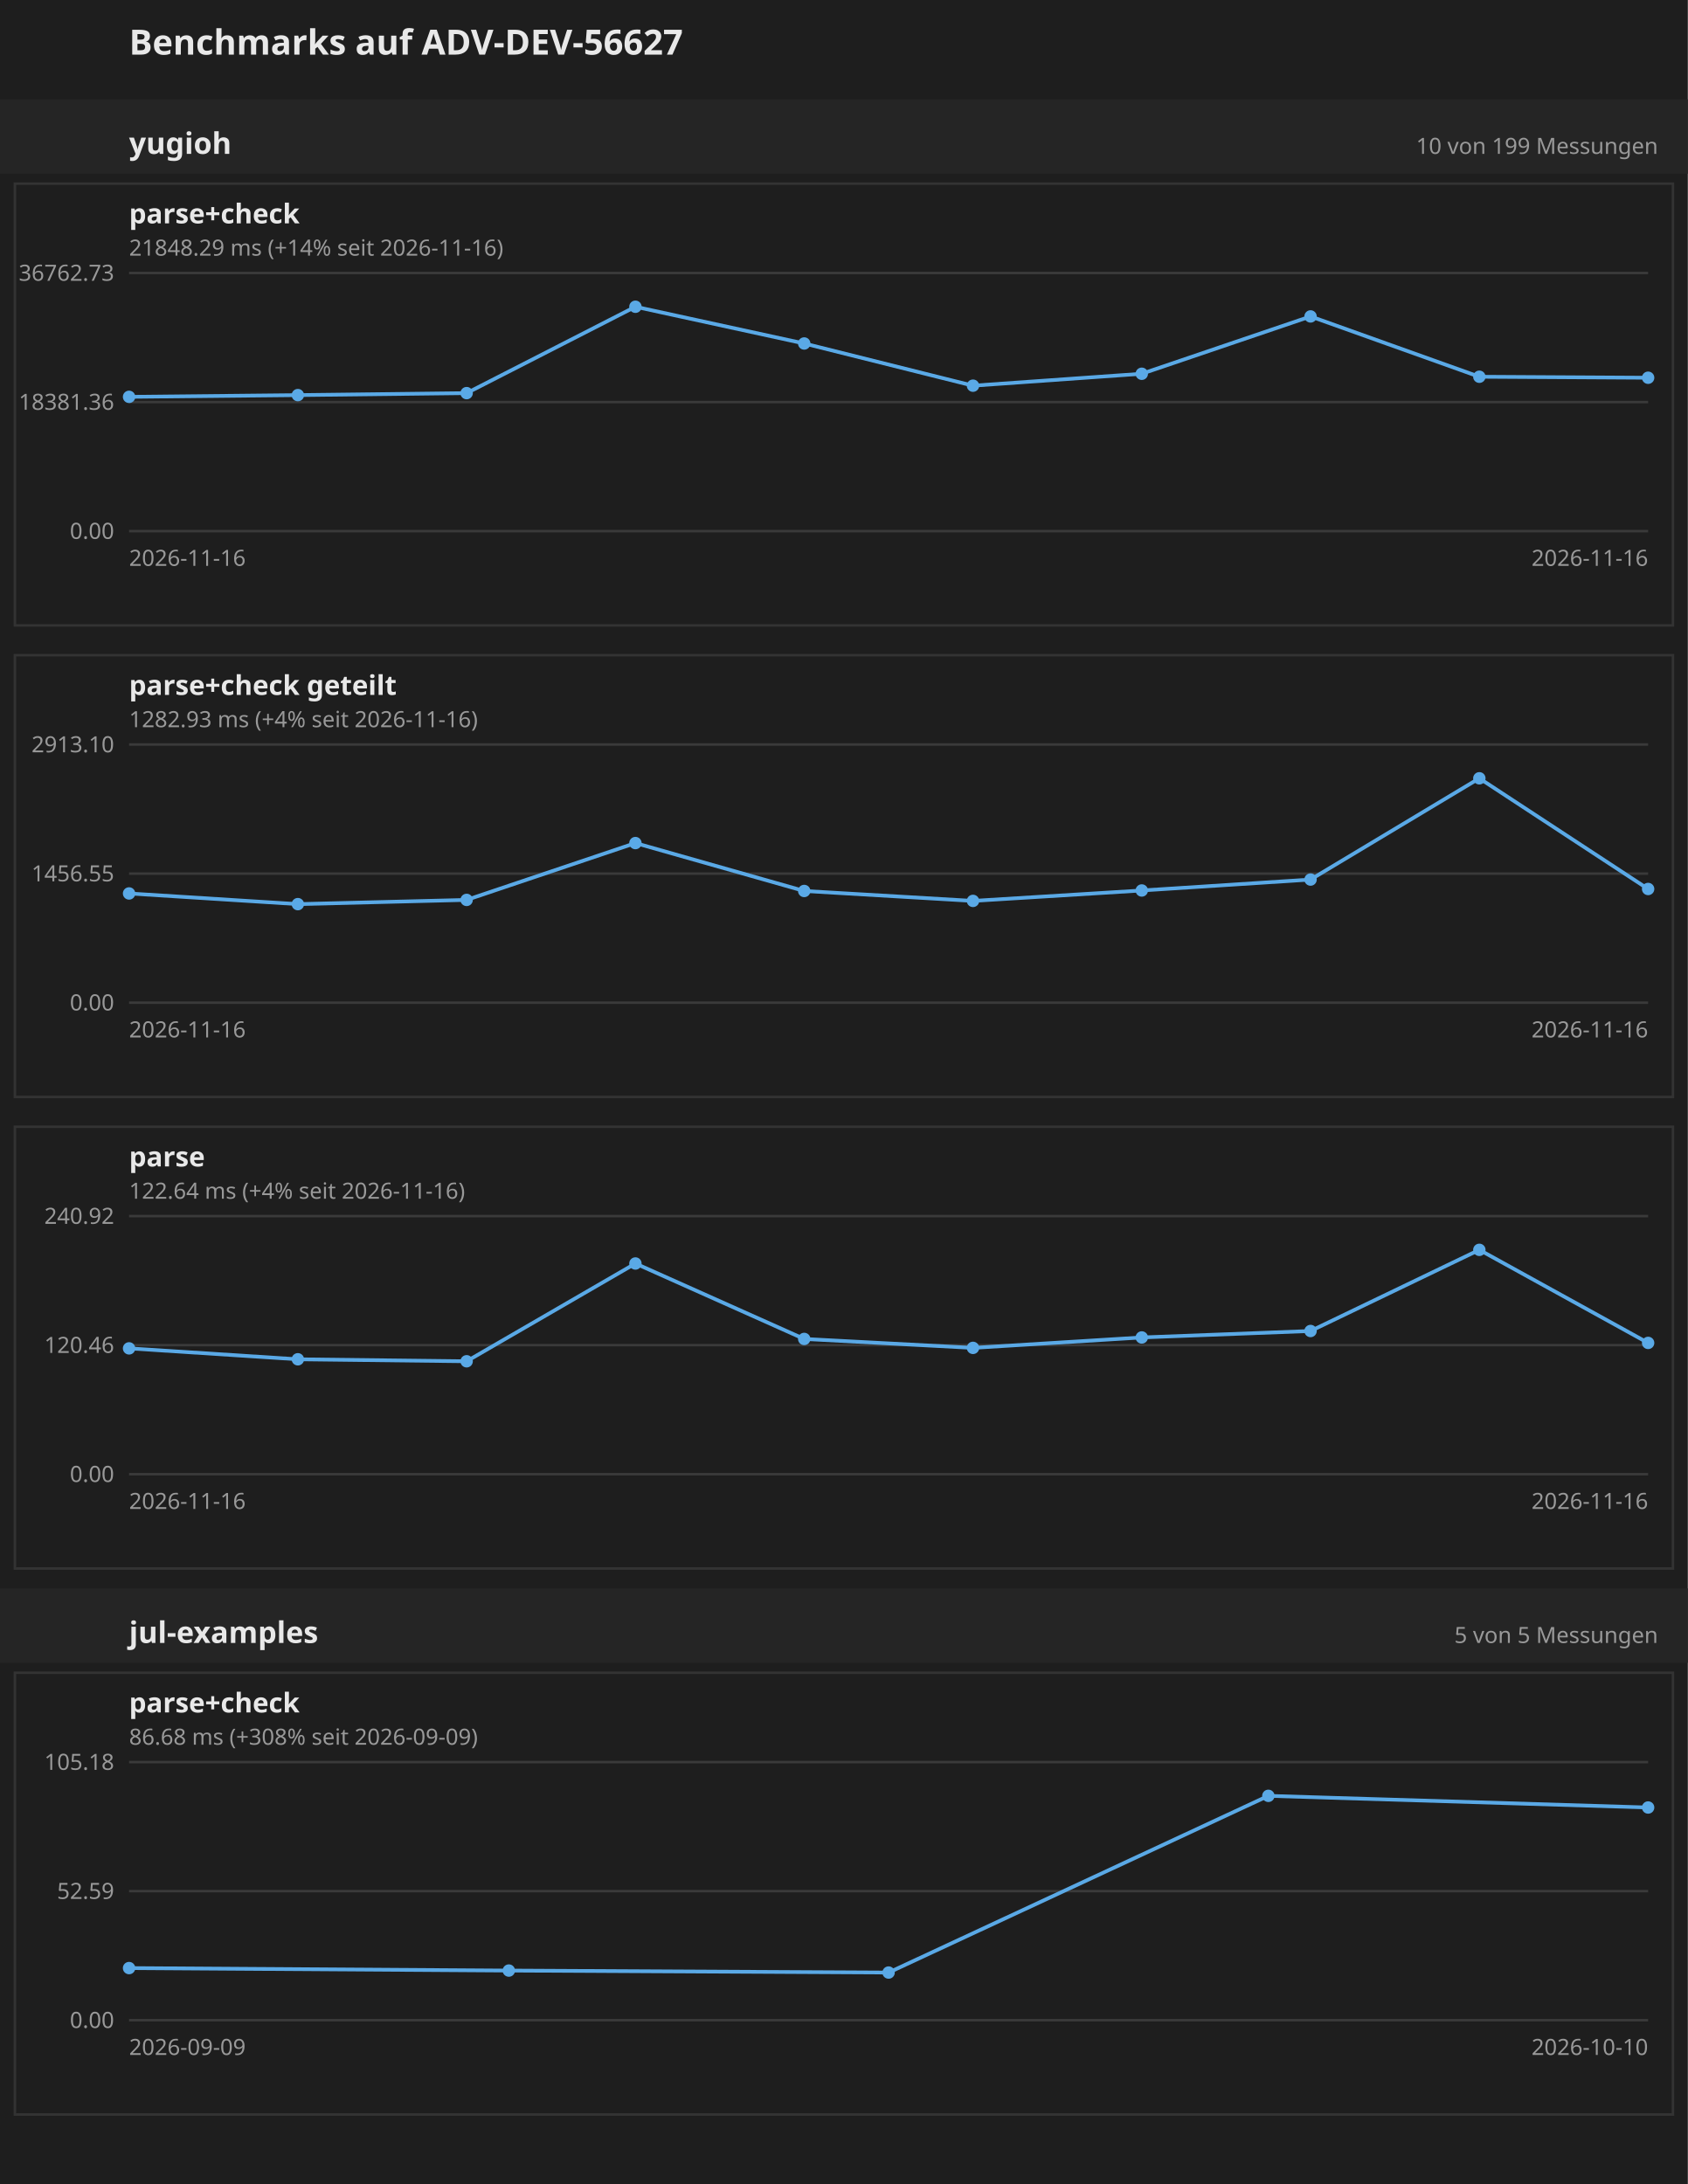
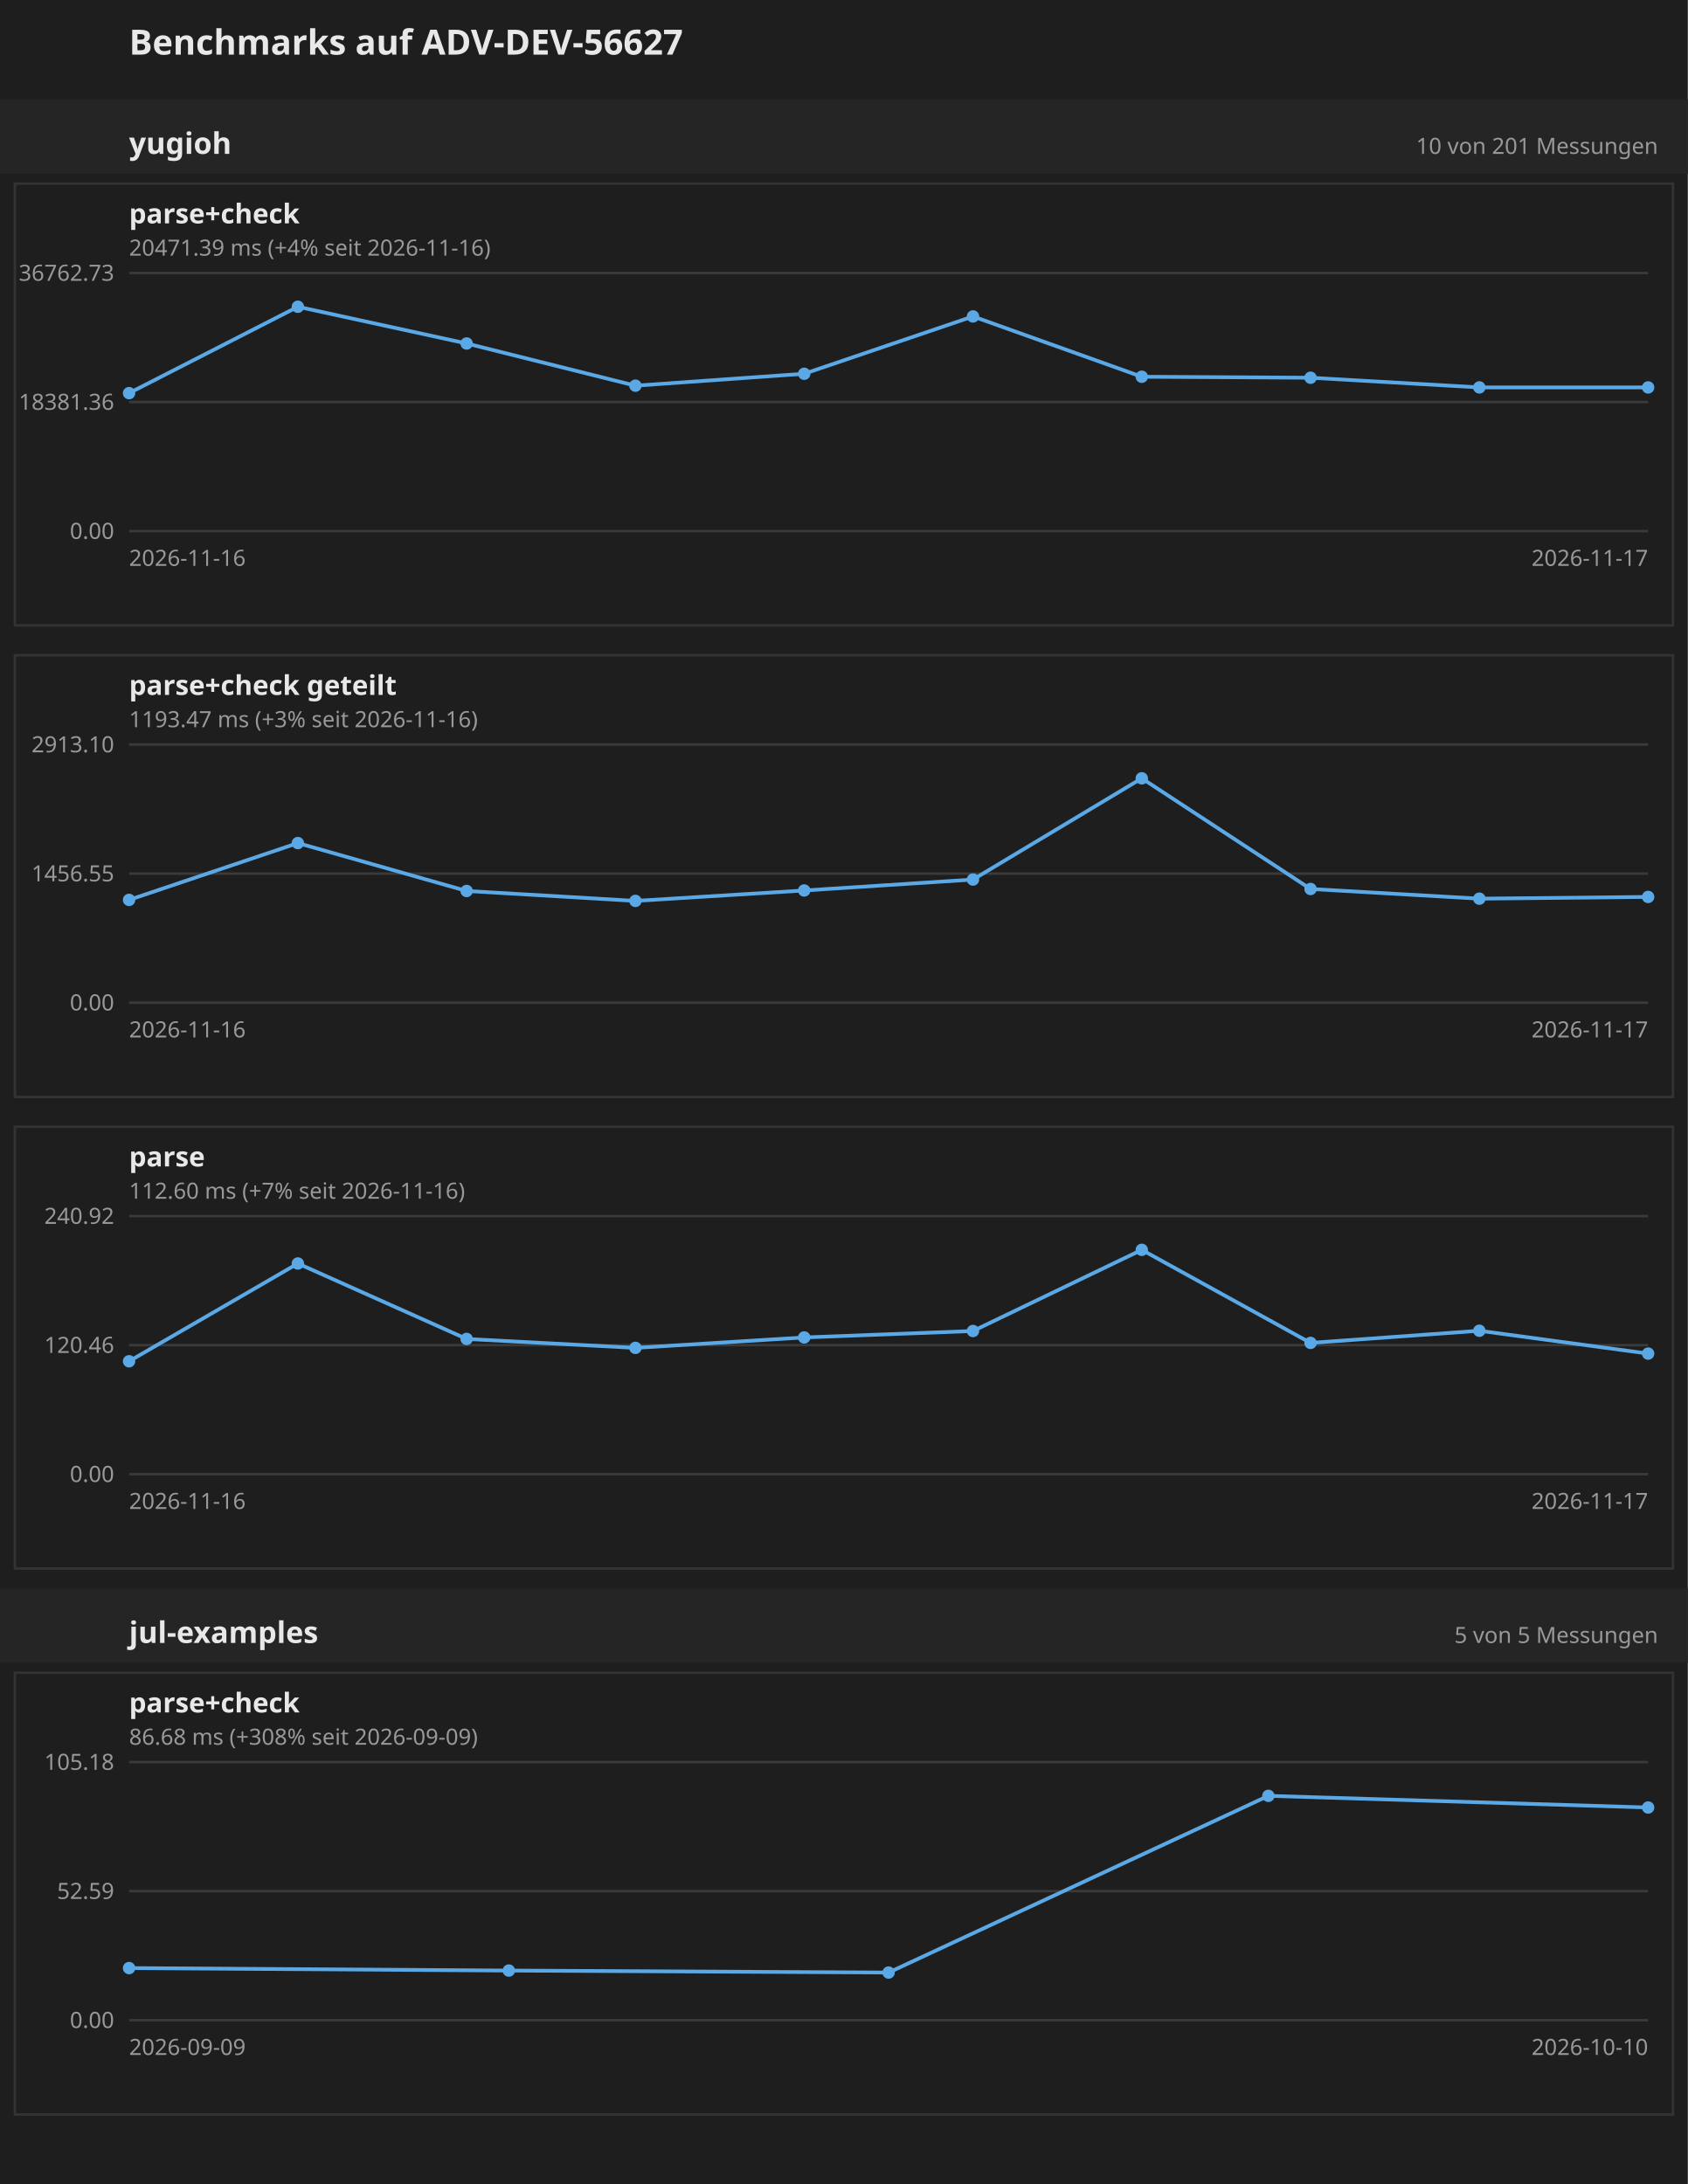
<svg xmlns="http://www.w3.org/2000/svg" width="680" height="880" font-family="sans-serif">
  <rect width="680" height="880" fill="#1e1e1e" />
  <text x="52" y="22" font-size="14" font-weight="bold" fill="#e8e8e8">Benchmarks auf ADV-DEV-56627</text>
  <g transform="translate(0 40)">
    <rect x="0" y="0" width="680" height="30" fill="#252525" />
    <text x="52" y="22" font-size="12" font-weight="bold" fill="#e8e8e8">yugioh</text>
-     <text x="668" y="22" text-anchor="end" font-size="9" fill="#999">10 von 199 Messungen</text>
+     <text x="668" y="22" text-anchor="end" font-size="9" fill="#999">10 von 201 Messungen</text>
    <g transform="translate(0 30)">
      <g transform="translate(0 0)">
        <rect x="6" y="4" width="668" height="178" fill="none" stroke="#333" />
        <text x="52" y="20" font-size="11" font-weight="bold" fill="#e8e8e8">parse+check</text>
-         <text x="52" y="33" font-size="9" fill="#999">21848.29 ms (+14% seit 2026-11-16)</text>
+         <text x="52" y="33" font-size="9" fill="#999">20471.39 ms (+4% seit 2026-11-16)</text>
        <line x1="52" y1="144.0" x2="664" y2="144.0" stroke="#3a3a3a" />
        <text x="46" y="144.0" text-anchor="end" dominant-baseline="middle" font-size="9" fill="#999">0.00</text>
        <line x1="52" y1="92.0" x2="664" y2="92.0" stroke="#3a3a3a" />
        <text x="46" y="92.0" text-anchor="end" dominant-baseline="middle" font-size="9" fill="#999">18381.36</text>
        <line x1="52" y1="40.0" x2="664" y2="40.0" stroke="#3a3a3a" />
        <text x="46" y="40.0" text-anchor="end" dominant-baseline="middle" font-size="9" fill="#999">36762.73</text>
        <text x="52" y="158" font-size="9" fill="#999">2026-11-16</text>
-         <text x="664" y="158" text-anchor="end" font-size="9" fill="#999">2026-11-16</text>
-         <polyline fill="none" stroke="#5aa9e6" stroke-width="1.5" points="52.0,89.9 120.0,89.2 188.0,88.4 256.0,53.6 324.0,68.4 392.0,85.4 460.0,80.6 528.0,57.5 596.0,81.8 664.0,82.2" />
-         <circle cx="52.0" cy="89.9" r="2.5" fill="#5aa9e6" />
-         <circle cx="120.0" cy="89.2" r="2.5" fill="#5aa9e6" />
-         <circle cx="188.0" cy="88.4" r="2.5" fill="#5aa9e6" />
-         <circle cx="256.0" cy="53.6" r="2.5" fill="#5aa9e6" />
-         <circle cx="324.0" cy="68.4" r="2.5" fill="#5aa9e6" />
-         <circle cx="392.0" cy="85.4" r="2.5" fill="#5aa9e6" />
-         <circle cx="460.0" cy="80.6" r="2.5" fill="#5aa9e6" />
-         <circle cx="528.0" cy="57.5" r="2.5" fill="#5aa9e6" />
-         <circle cx="596.0" cy="81.8" r="2.5" fill="#5aa9e6" />
-         <circle cx="664.0" cy="82.2" r="2.5" fill="#5aa9e6" />
+         <text x="664" y="158" text-anchor="end" font-size="9" fill="#999">2026-11-17</text>
+         <polyline fill="none" stroke="#5aa9e6" stroke-width="1.5" points="52.0,88.4 120.0,53.6 188.0,68.4 256.0,85.4 324.0,80.6 392.0,57.5 460.0,81.8 528.0,82.2 596.0,86.1 664.0,86.1" />
+         <circle cx="52.0" cy="88.4" r="2.5" fill="#5aa9e6" />
+         <circle cx="120.0" cy="53.6" r="2.5" fill="#5aa9e6" />
+         <circle cx="188.0" cy="68.4" r="2.5" fill="#5aa9e6" />
+         <circle cx="256.0" cy="85.4" r="2.5" fill="#5aa9e6" />
+         <circle cx="324.0" cy="80.6" r="2.5" fill="#5aa9e6" />
+         <circle cx="392.0" cy="57.5" r="2.5" fill="#5aa9e6" />
+         <circle cx="460.0" cy="81.8" r="2.5" fill="#5aa9e6" />
+         <circle cx="528.0" cy="82.2" r="2.5" fill="#5aa9e6" />
+         <circle cx="596.0" cy="86.1" r="2.5" fill="#5aa9e6" />
+         <circle cx="664.0" cy="86.1" r="2.5" fill="#5aa9e6" />
      </g>
      <g transform="translate(0 190)">
        <rect x="6" y="4" width="668" height="178" fill="none" stroke="#333" />
        <text x="52" y="20" font-size="11" font-weight="bold" fill="#e8e8e8">parse+check geteilt</text>
-         <text x="52" y="33" font-size="9" fill="#999">1282.93 ms (+4% seit 2026-11-16)</text>
+         <text x="52" y="33" font-size="9" fill="#999">1193.47 ms (+3% seit 2026-11-16)</text>
        <line x1="52" y1="144.0" x2="664" y2="144.0" stroke="#3a3a3a" />
        <text x="46" y="144.0" text-anchor="end" dominant-baseline="middle" font-size="9" fill="#999">0.00</text>
        <line x1="52" y1="92.0" x2="664" y2="92.0" stroke="#3a3a3a" />
        <text x="46" y="92.0" text-anchor="end" dominant-baseline="middle" font-size="9" fill="#999">1456.55</text>
        <line x1="52" y1="40.0" x2="664" y2="40.0" stroke="#3a3a3a" />
        <text x="46" y="40.0" text-anchor="end" dominant-baseline="middle" font-size="9" fill="#999">2913.10</text>
        <text x="52" y="158" font-size="9" fill="#999">2026-11-16</text>
-         <text x="664" y="158" text-anchor="end" font-size="9" fill="#999">2026-11-16</text>
-         <polyline fill="none" stroke="#5aa9e6" stroke-width="1.5" points="52.0,100.0 120.0,104.3 188.0,102.6 256.0,79.7 324.0,99.0 392.0,103.0 460.0,98.8 528.0,94.4 596.0,53.6 664.0,98.2" />
-         <circle cx="52.0" cy="100.0" r="2.5" fill="#5aa9e6" />
-         <circle cx="120.0" cy="104.3" r="2.5" fill="#5aa9e6" />
-         <circle cx="188.0" cy="102.6" r="2.5" fill="#5aa9e6" />
-         <circle cx="256.0" cy="79.7" r="2.5" fill="#5aa9e6" />
-         <circle cx="324.0" cy="99.0" r="2.5" fill="#5aa9e6" />
-         <circle cx="392.0" cy="103.0" r="2.5" fill="#5aa9e6" />
-         <circle cx="460.0" cy="98.8" r="2.5" fill="#5aa9e6" />
-         <circle cx="528.0" cy="94.4" r="2.5" fill="#5aa9e6" />
-         <circle cx="596.0" cy="53.6" r="2.5" fill="#5aa9e6" />
-         <circle cx="664.0" cy="98.2" r="2.5" fill="#5aa9e6" />
+         <text x="664" y="158" text-anchor="end" font-size="9" fill="#999">2026-11-17</text>
+         <polyline fill="none" stroke="#5aa9e6" stroke-width="1.5" points="52.0,102.6 120.0,79.7 188.0,99.0 256.0,103.0 324.0,98.8 392.0,94.4 460.0,53.6 528.0,98.2 596.0,102.1 664.0,101.4" />
+         <circle cx="52.0" cy="102.6" r="2.5" fill="#5aa9e6" />
+         <circle cx="120.0" cy="79.7" r="2.5" fill="#5aa9e6" />
+         <circle cx="188.0" cy="99.0" r="2.5" fill="#5aa9e6" />
+         <circle cx="256.0" cy="103.0" r="2.5" fill="#5aa9e6" />
+         <circle cx="324.0" cy="98.8" r="2.5" fill="#5aa9e6" />
+         <circle cx="392.0" cy="94.4" r="2.5" fill="#5aa9e6" />
+         <circle cx="460.0" cy="53.6" r="2.5" fill="#5aa9e6" />
+         <circle cx="528.0" cy="98.2" r="2.5" fill="#5aa9e6" />
+         <circle cx="596.0" cy="102.1" r="2.5" fill="#5aa9e6" />
+         <circle cx="664.0" cy="101.4" r="2.5" fill="#5aa9e6" />
      </g>
      <g transform="translate(0 380)">
        <rect x="6" y="4" width="668" height="178" fill="none" stroke="#333" />
        <text x="52" y="20" font-size="11" font-weight="bold" fill="#e8e8e8">parse</text>
-         <text x="52" y="33" font-size="9" fill="#999">122.64 ms (+4% seit 2026-11-16)</text>
+         <text x="52" y="33" font-size="9" fill="#999">112.60 ms (+7% seit 2026-11-16)</text>
        <line x1="52" y1="144.0" x2="664" y2="144.0" stroke="#3a3a3a" />
        <text x="46" y="144.0" text-anchor="end" dominant-baseline="middle" font-size="9" fill="#999">0.00</text>
        <line x1="52" y1="92.0" x2="664" y2="92.0" stroke="#3a3a3a" />
        <text x="46" y="92.0" text-anchor="end" dominant-baseline="middle" font-size="9" fill="#999">120.46</text>
        <line x1="52" y1="40.0" x2="664" y2="40.0" stroke="#3a3a3a" />
        <text x="46" y="40.0" text-anchor="end" dominant-baseline="middle" font-size="9" fill="#999">240.92</text>
        <text x="52" y="158" font-size="9" fill="#999">2026-11-16</text>
-         <text x="664" y="158" text-anchor="end" font-size="9" fill="#999">2026-11-16</text>
-         <polyline fill="none" stroke="#5aa9e6" stroke-width="1.5" points="52.0,93.3 120.0,97.7 188.0,98.5 256.0,59.1 324.0,89.5 392.0,93.1 460.0,88.9 528.0,86.3 596.0,53.6 664.0,91.1" />
-         <circle cx="52.0" cy="93.3" r="2.5" fill="#5aa9e6" />
-         <circle cx="120.0" cy="97.7" r="2.5" fill="#5aa9e6" />
-         <circle cx="188.0" cy="98.5" r="2.5" fill="#5aa9e6" />
-         <circle cx="256.0" cy="59.1" r="2.5" fill="#5aa9e6" />
-         <circle cx="324.0" cy="89.5" r="2.5" fill="#5aa9e6" />
-         <circle cx="392.0" cy="93.1" r="2.5" fill="#5aa9e6" />
-         <circle cx="460.0" cy="88.9" r="2.5" fill="#5aa9e6" />
-         <circle cx="528.0" cy="86.3" r="2.5" fill="#5aa9e6" />
-         <circle cx="596.0" cy="53.6" r="2.5" fill="#5aa9e6" />
-         <circle cx="664.0" cy="91.1" r="2.5" fill="#5aa9e6" />
+         <text x="664" y="158" text-anchor="end" font-size="9" fill="#999">2026-11-17</text>
+         <polyline fill="none" stroke="#5aa9e6" stroke-width="1.5" points="52.0,98.5 120.0,59.1 188.0,89.5 256.0,93.1 324.0,88.9 392.0,86.3 460.0,53.6 528.0,91.1 596.0,86.2 664.0,95.4" />
+         <circle cx="52.0" cy="98.5" r="2.5" fill="#5aa9e6" />
+         <circle cx="120.0" cy="59.1" r="2.5" fill="#5aa9e6" />
+         <circle cx="188.0" cy="89.5" r="2.5" fill="#5aa9e6" />
+         <circle cx="256.0" cy="93.1" r="2.5" fill="#5aa9e6" />
+         <circle cx="324.0" cy="88.9" r="2.5" fill="#5aa9e6" />
+         <circle cx="392.0" cy="86.3" r="2.5" fill="#5aa9e6" />
+         <circle cx="460.0" cy="53.6" r="2.5" fill="#5aa9e6" />
+         <circle cx="528.0" cy="91.1" r="2.5" fill="#5aa9e6" />
+         <circle cx="596.0" cy="86.2" r="2.5" fill="#5aa9e6" />
+         <circle cx="664.0" cy="95.4" r="2.5" fill="#5aa9e6" />
      </g>
    </g>
  </g>
  <g transform="translate(0 640)">
    <rect x="0" y="0" width="680" height="30" fill="#252525" />
    <text x="52" y="22" font-size="12" font-weight="bold" fill="#e8e8e8">jul-examples</text>
    <text x="668" y="22" text-anchor="end" font-size="9" fill="#999">5 von 5 Messungen</text>
    <g transform="translate(0 30)">
      <g transform="translate(0 0)">
        <rect x="6" y="4" width="668" height="178" fill="none" stroke="#333" />
        <text x="52" y="20" font-size="11" font-weight="bold" fill="#e8e8e8">parse+check</text>
        <text x="52" y="33" font-size="9" fill="#999">86.68 ms (+308% seit 2026-09-09)</text>
        <line x1="52" y1="144.0" x2="664" y2="144.0" stroke="#3a3a3a" />
        <text x="46" y="144.0" text-anchor="end" dominant-baseline="middle" font-size="9" fill="#999">0.00</text>
        <line x1="52" y1="92.0" x2="664" y2="92.0" stroke="#3a3a3a" />
        <text x="46" y="92.0" text-anchor="end" dominant-baseline="middle" font-size="9" fill="#999">52.59</text>
        <line x1="52" y1="40.0" x2="664" y2="40.0" stroke="#3a3a3a" />
        <text x="46" y="40.0" text-anchor="end" dominant-baseline="middle" font-size="9" fill="#999">105.18</text>
        <text x="52" y="158" font-size="9" fill="#999">2026-09-09</text>
        <text x="664" y="158" text-anchor="end" font-size="9" fill="#999">2026-10-10</text>
        <polyline fill="none" stroke="#5aa9e6" stroke-width="1.5" points="52.0,123.0 205.0,124.0 358.0,124.8 511.0,53.6 664.0,58.3" />
        <circle cx="52.0" cy="123.0" r="2.5" fill="#5aa9e6" />
        <circle cx="205.0" cy="124.0" r="2.5" fill="#5aa9e6" />
        <circle cx="358.0" cy="124.8" r="2.5" fill="#5aa9e6" />
        <circle cx="511.0" cy="53.6" r="2.5" fill="#5aa9e6" />
        <circle cx="664.0" cy="58.3" r="2.5" fill="#5aa9e6" />
      </g>
    </g>
  </g>
</svg>
